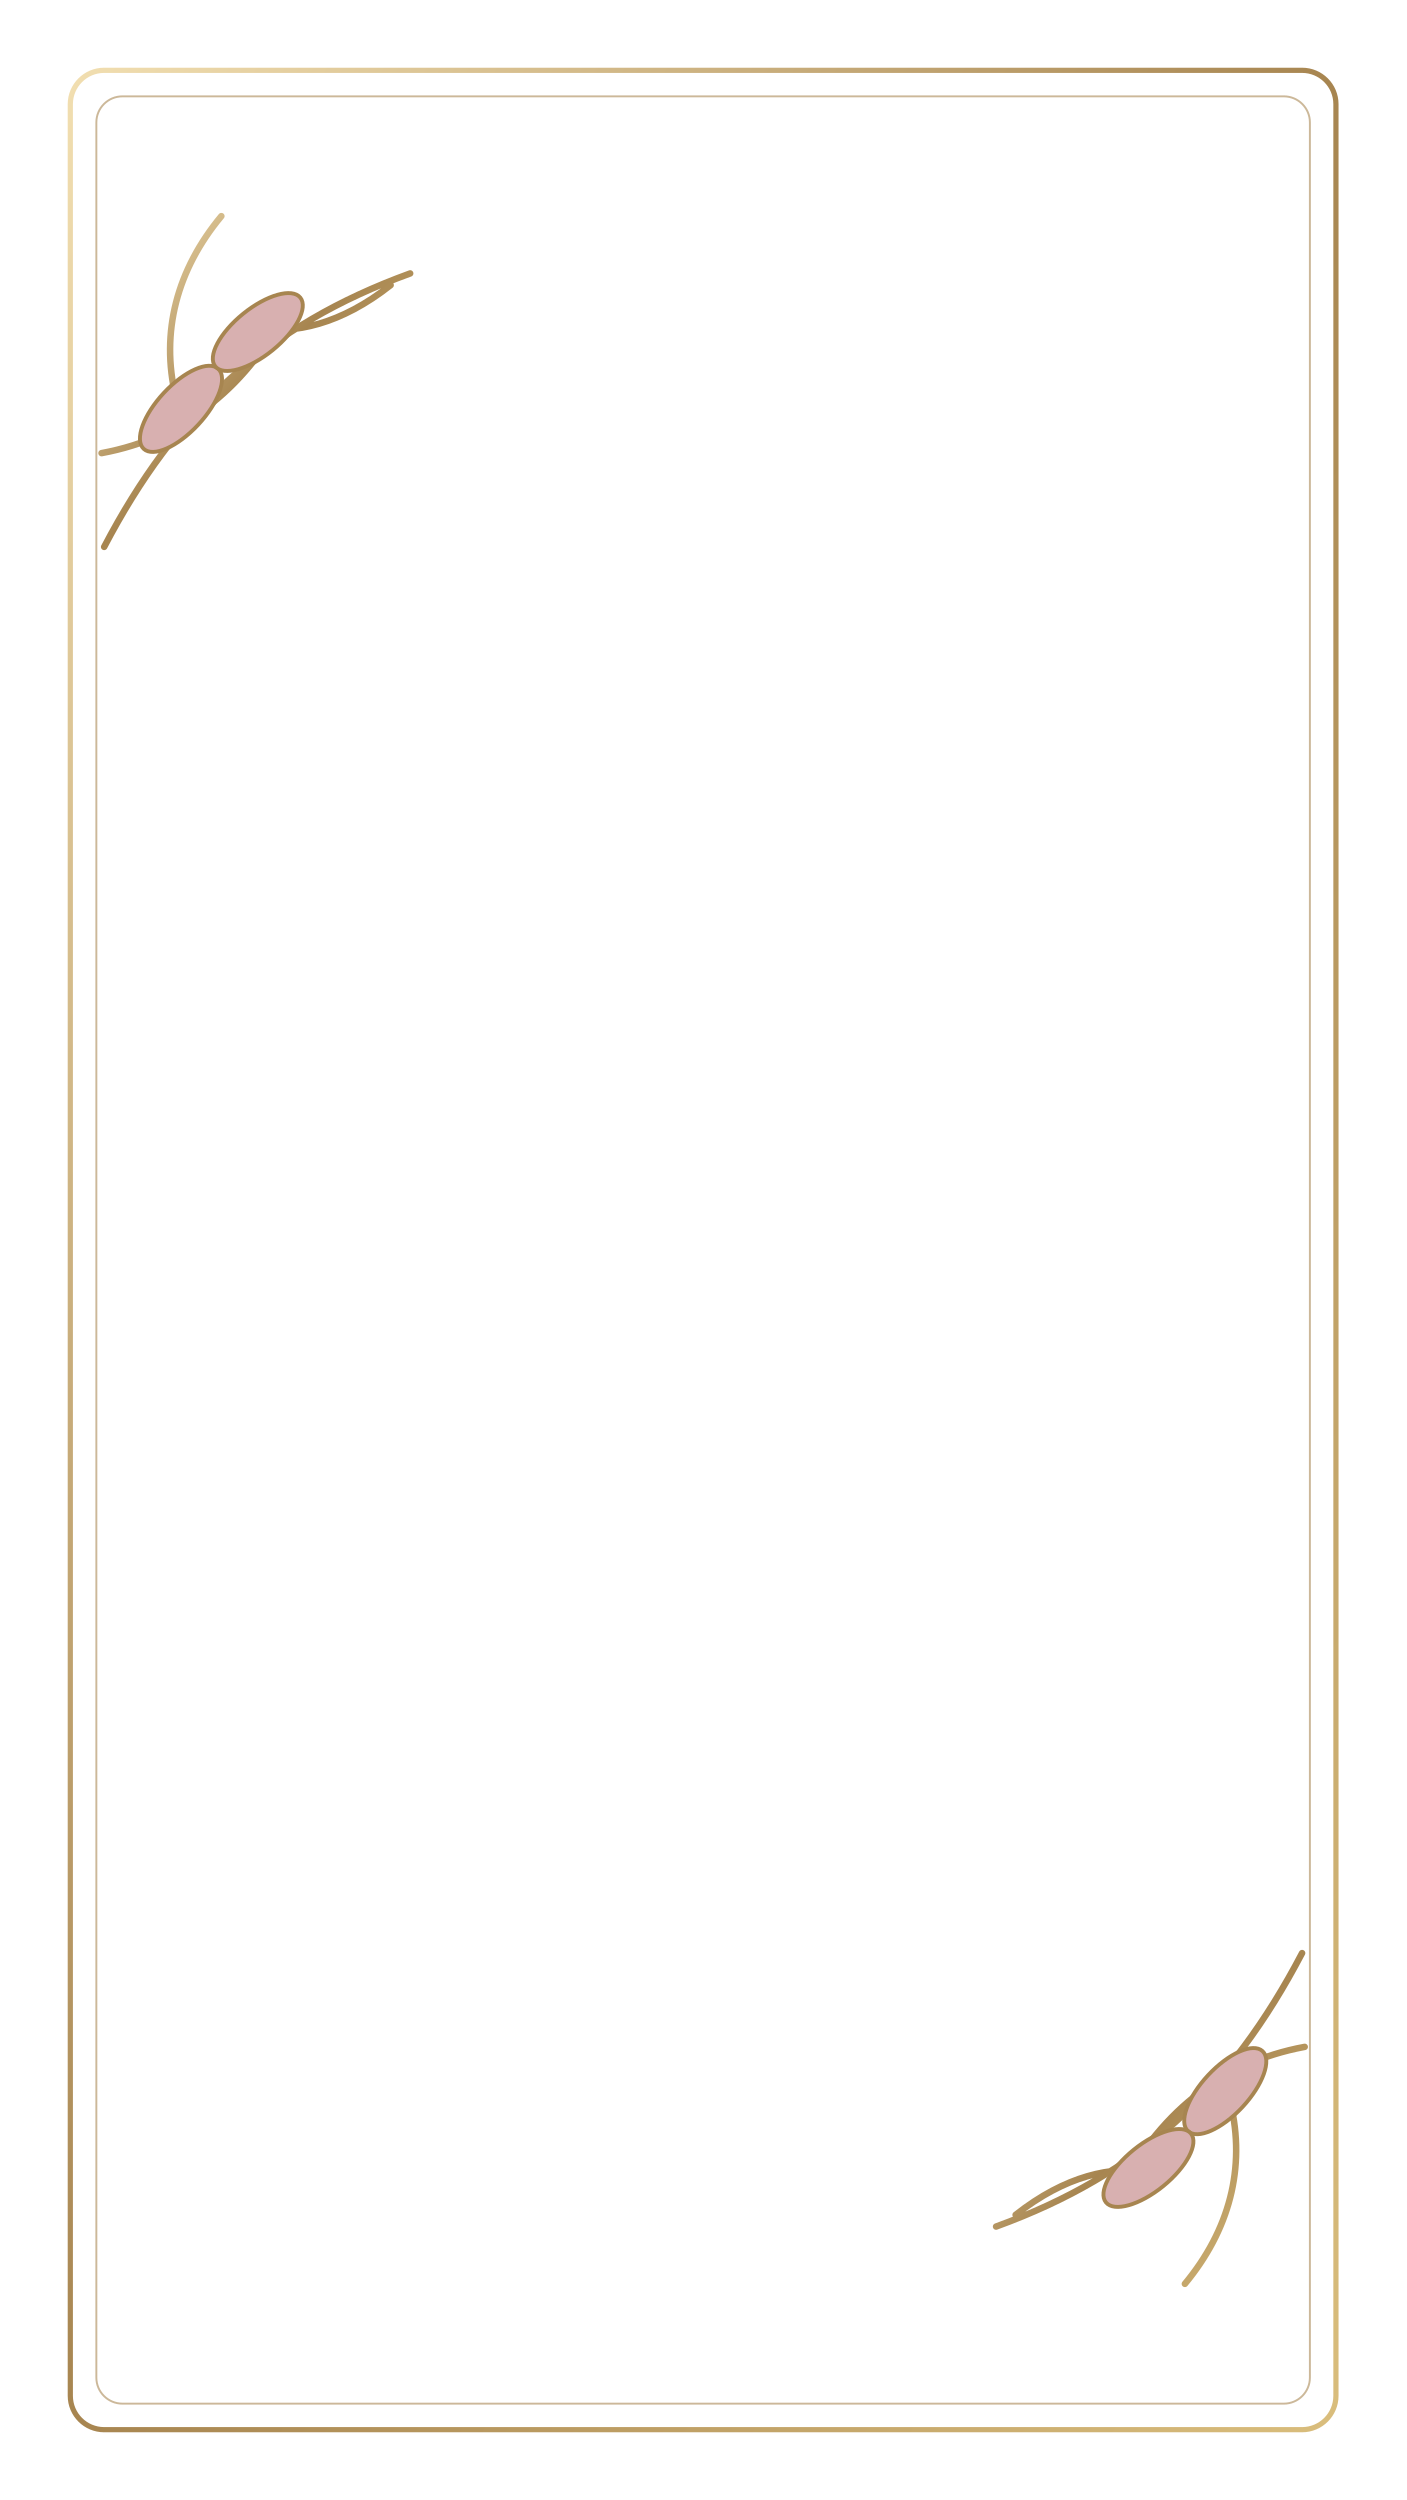
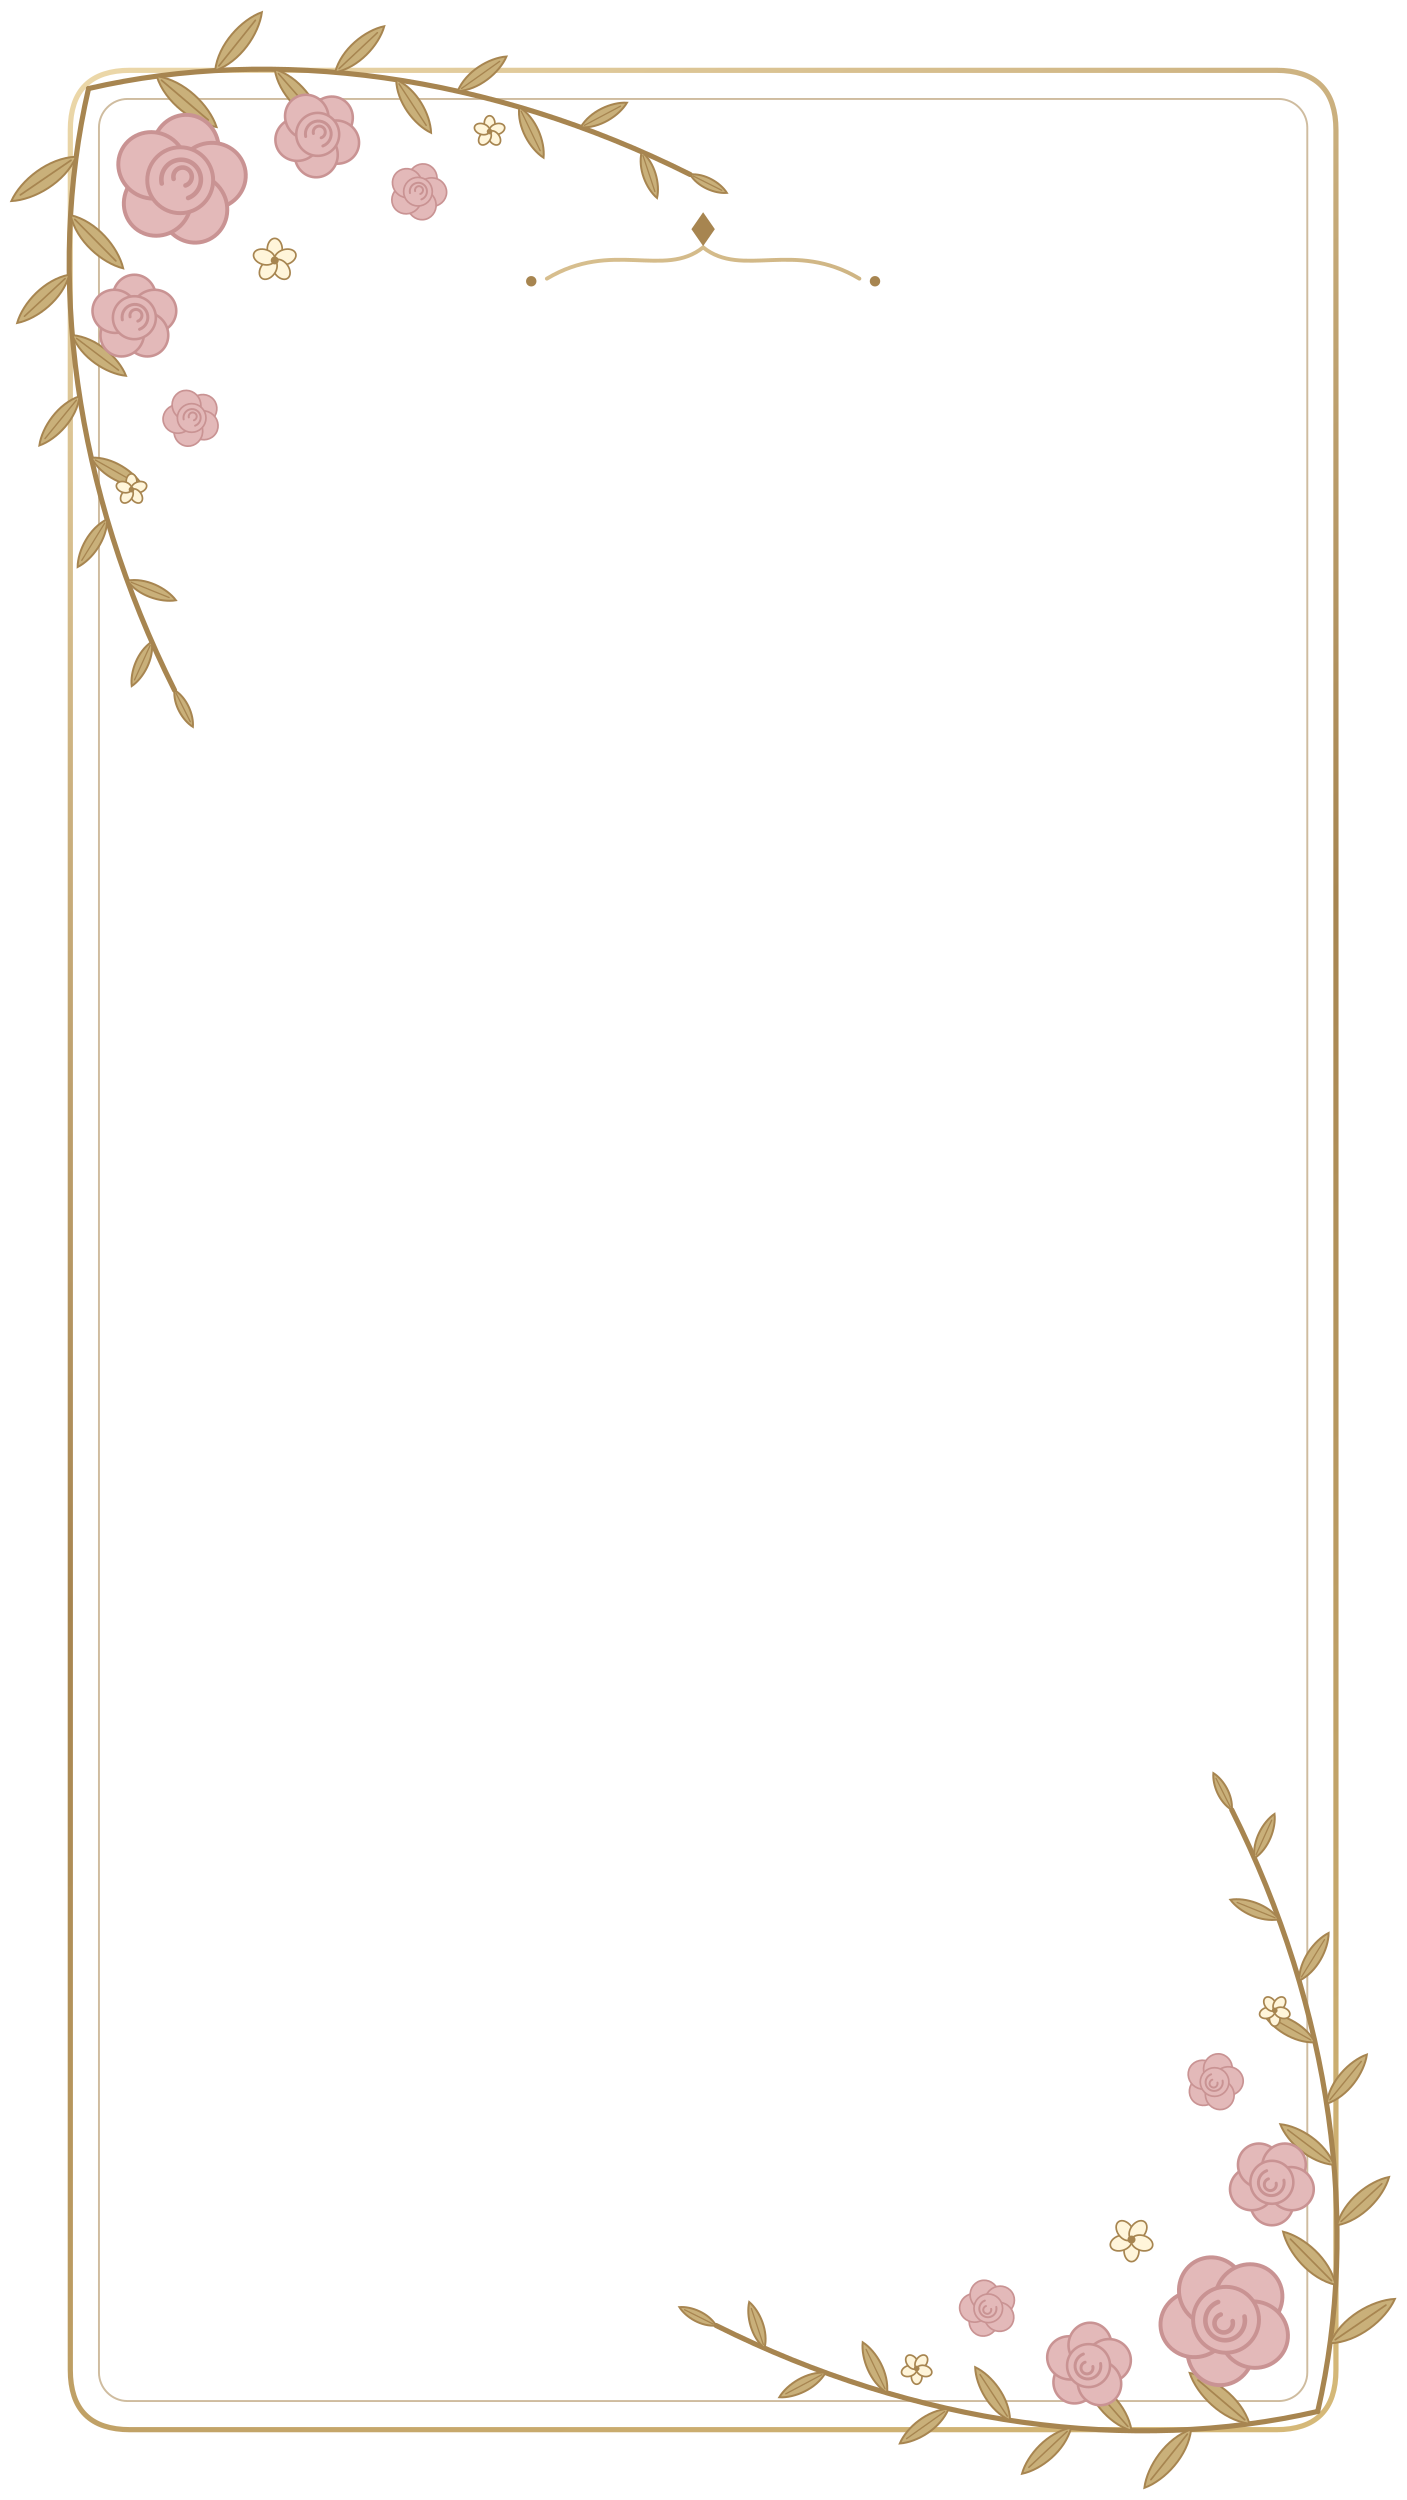
- <svg xmlns="http://www.w3.org/2000/svg" viewBox="0 0 1080 1920" role="img" aria-labelledby="title">
+ <svg xmlns="http://www.w3.org/2000/svg" viewBox="0 0 1080 1920" role="img" aria-label="إطار نباتي بودري">
  <defs>
-     <linearGradient id="gold" x1="0" y1="0" x2="1" y2="1">
-       <stop stop-color="#f1deb0" />
+     <linearGradient id="gold" gradientUnits="userSpaceOnUse" x1="0" y1="0" x2="1080" y2="1920">
+       <stop offset="0" stop-color="#f1deb0" />
      <stop offset="0.5" stop-color="#a78550" />
      <stop offset="1" stop-color="#d9bd7c" />
    </linearGradient>
  </defs>
-   <rect x="54" y="54" width="972" height="1812" rx="26" fill="none" stroke="url(#gold)" stroke-width="4" />
-   <rect x="74" y="74" width="932" height="1772" rx="20" fill="none" stroke="#a78550" stroke-width="1.5" opacity="0.58" />
-   <g fill="none" stroke="url(#gold)" stroke-width="5" stroke-linecap="round">
-     <path d="M80 420C135 315 205 250 315 210M78 348c65-12 113-52 145-115M135 305c-12-50 1-98 35-139M196 252c30 5 66-3 104-33" />
-     <path d="M1000 1500c-55 105-125 170-235 210m237-138c-65 12-113 52-145 115m88-72c12 50-1 98-35 139m-26-86c-30-5-66 3-104 33" />
+   <path d="M100 54H980Q1026 54 1026 100V1820Q1026 1866 980 1866H100Q54 1866 54 1820V100Q54 54 100 54Z" fill="none" stroke="url(#gold)" stroke-width="4" />
+   <rect x="76" y="76" width="928" height="1768" rx="22" fill="none" stroke="#a78550" stroke-width="1.5" opacity=".55" />
+   <g transform="translate(46 46)">
+     <path d="M22 22C165 -11 330 11 484 88" fill="none" stroke="#a78550" stroke-width="3.96" stroke-linecap="round" />
+     <g transform="translate(74.37 12.5) rotate(40.37)">
+       <path d="M0 0C18.11 -11.45 45.27 -9.16 60.35 0C45.27 9.16 18.11 11.45 0 0Z" fill="#c9b07a" stroke="#a78550" stroke-width="1.54" />
+       <path d="M4.83 0L51.91 0" stroke="#a78550" stroke-width="1.37" stroke-linecap="round" fill="none" />
+     </g>
+     <g transform="translate(119.22 8.21) rotate(-51.33)">
+       <path d="M0 0C17.25 -10.9 43.11 -8.72 57.48 0C43.11 8.72 17.25 10.9 0 0Z" fill="#c9b07a" stroke="#a78550" stroke-width="1.54" />
+       <path d="M4.6 0L49.44 0" stroke="#a78550" stroke-width="1.31" stroke-linecap="round" fill="none" />
+     </g>
+     <g transform="translate(164.96 7.22) rotate(48.82)">
+       <path d="M0 0C16.38 -10.36 40.96 -8.29 54.61 0C40.96 8.29 16.38 10.36 0 0Z" fill="#c9b07a" stroke="#a78550" stroke-width="1.54" />
+       <path d="M4.37 0L46.97 0" stroke="#a78550" stroke-width="1.24" stroke-linecap="round" fill="none" />
+     </g>
+     <g transform="translate(211.38 9.53) rotate(-43.15)">
+       <path d="M0 0C15.52 -9.81 38.81 -7.85 51.74 0C38.81 7.85 15.52 9.81 0 0Z" fill="#c9b07a" stroke="#a78550" stroke-width="1.54" />
+       <path d="M4.14 0L44.5 0" stroke="#a78550" stroke-width="1.18" stroke-linecap="round" fill="none" />
+     </g>
+     <g transform="translate(258.29 15.14) rotate(56.76)">
+       <path d="M0 0C14.66 -9.27 36.65 -7.41 48.87 0C36.65 7.41 14.66 9.27 0 0Z" fill="#c9b07a" stroke="#a78550" stroke-width="1.54" />
+       <path d="M3.91 0L42.03 0" stroke="#a78550" stroke-width="1.11" stroke-linecap="round" fill="none" />
+     </g>
+     <g transform="translate(305.49 24.05) rotate(-35.41)">
+       <path d="M0 0C13.8 -8.72 34.5 -6.98 46 0C34.5 6.98 13.8 8.72 0 0Z" fill="#c9b07a" stroke="#a78550" stroke-width="1.54" />
+       <path d="M3.68 0L39.56 0" stroke="#a78550" stroke-width="1.05" stroke-linecap="round" fill="none" />
+     </g>
+     <g transform="translate(352.78 36.26) rotate(64.34)">
+       <path d="M0 0C12.94 -8.18 32.35 -6.54 43.13 0C32.35 6.54 12.94 8.18 0 0Z" fill="#c9b07a" stroke="#a78550" stroke-width="1.54" />
+       <path d="M3.45 0L37.09 0" stroke="#a78550" stroke-width="1" stroke-linecap="round" fill="none" />
+     </g>
+     <g transform="translate(399.96 51.77) rotate(-27.97)">
+       <path d="M0 0C12.08 -7.64 30.19 -6.11 40.26 0C30.19 6.11 12.08 7.64 0 0Z" fill="#c9b07a" stroke="#a78550" stroke-width="1.54" />
+       <path d="M3.22 0L34.62 0" stroke="#a78550" stroke-width="1" stroke-linecap="round" fill="none" />
+     </g>
+     <g transform="translate(446.85 70.58) rotate(71.67)">
+       <path d="M0 0C11.22 -7.09 28.04 -5.67 37.39 0C28.04 5.67 11.22 7.09 0 0Z" fill="#c9b07a" stroke="#a78550" stroke-width="1.54" />
+       <path d="M2.99 0L32.15 0" stroke="#a78550" stroke-width="1" stroke-linecap="round" fill="none" />
+     </g>
+     <g transform="translate(484 88) rotate(26.57)">
+       <path d="M0 0C9.47 -5.99 23.69 -4.79 31.58 0C23.69 4.79 9.47 5.99 0 0Z" fill="#c9b07a" stroke="#a78550" stroke-width="1.54" />
+       <path d="M2.53 0L27.16 0" stroke="#a78550" stroke-width="1" stroke-linecap="round" fill="none" />
+     </g>
+     <path d="M22 22C-11 165 11 330 88 484" fill="none" stroke="#a78550" stroke-width="3.96" stroke-linecap="round" />
+     <g transform="translate(12.5 74.37) rotate(145.63)">
+       <path d="M0 0C18.11 -11.45 45.27 -9.16 60.35 0C45.27 9.16 18.11 11.45 0 0Z" fill="#c9b07a" stroke="#a78550" stroke-width="1.54" />
+       <path d="M4.83 0L51.91 0" stroke="#a78550" stroke-width="1.37" stroke-linecap="round" fill="none" />
+     </g>
+     <g transform="translate(8.21 119.22) rotate(45.33)">
+       <path d="M0 0C17.25 -10.9 43.11 -8.72 57.48 0C43.11 8.72 17.25 10.9 0 0Z" fill="#c9b07a" stroke="#a78550" stroke-width="1.54" />
+       <path d="M4.6 0L49.44 0" stroke="#a78550" stroke-width="1.31" stroke-linecap="round" fill="none" />
+     </g>
+     <g transform="translate(7.22 164.96) rotate(137.18)">
+       <path d="M0 0C16.38 -10.36 40.96 -8.29 54.61 0C40.96 8.29 16.38 10.36 0 0Z" fill="#c9b07a" stroke="#a78550" stroke-width="1.54" />
+       <path d="M4.37 0L46.97 0" stroke="#a78550" stroke-width="1.24" stroke-linecap="round" fill="none" />
+     </g>
+     <g transform="translate(9.53 211.38) rotate(37.15)">
+       <path d="M0 0C15.52 -9.81 38.81 -7.85 51.74 0C38.81 7.85 15.52 9.81 0 0Z" fill="#c9b07a" stroke="#a78550" stroke-width="1.54" />
+       <path d="M4.14 0L44.5 0" stroke="#a78550" stroke-width="1.18" stroke-linecap="round" fill="none" />
+     </g>
+     <g transform="translate(15.14 258.29) rotate(129.24)">
+       <path d="M0 0C14.66 -9.27 36.65 -7.41 48.87 0C36.65 7.41 14.66 9.27 0 0Z" fill="#c9b07a" stroke="#a78550" stroke-width="1.54" />
+       <path d="M3.91 0L42.03 0" stroke="#a78550" stroke-width="1.11" stroke-linecap="round" fill="none" />
+     </g>
+     <g transform="translate(24.05 305.49) rotate(29.41)">
+       <path d="M0 0C13.8 -8.72 34.5 -6.98 46 0C34.5 6.98 13.8 8.72 0 0Z" fill="#c9b07a" stroke="#a78550" stroke-width="1.54" />
+       <path d="M3.68 0L39.56 0" stroke="#a78550" stroke-width="1.05" stroke-linecap="round" fill="none" />
+     </g>
+     <g transform="translate(36.26 352.78) rotate(121.66)">
+       <path d="M0 0C12.94 -8.18 32.35 -6.54 43.13 0C32.35 6.54 12.94 8.18 0 0Z" fill="#c9b07a" stroke="#a78550" stroke-width="1.54" />
+       <path d="M3.45 0L37.09 0" stroke="#a78550" stroke-width="1" stroke-linecap="round" fill="none" />
+     </g>
+     <g transform="translate(51.77 399.96) rotate(21.97)">
+       <path d="M0 0C12.08 -7.64 30.19 -6.11 40.26 0C30.19 6.11 12.08 7.64 0 0Z" fill="#c9b07a" stroke="#a78550" stroke-width="1.54" />
+       <path d="M3.22 0L34.62 0" stroke="#a78550" stroke-width="1" stroke-linecap="round" fill="none" />
+     </g>
+     <g transform="translate(70.58 446.85) rotate(114.33)">
+       <path d="M0 0C11.22 -7.09 28.04 -5.67 37.39 0C28.04 5.67 11.22 7.09 0 0Z" fill="#c9b07a" stroke="#a78550" stroke-width="1.54" />
+       <path d="M2.99 0L32.15 0" stroke="#a78550" stroke-width="1" stroke-linecap="round" fill="none" />
+     </g>
+     <g transform="translate(88 484) rotate(63.43)">
+       <path d="M0 0C9.47 -5.99 23.69 -4.79 31.58 0C23.69 4.79 9.47 5.99 0 0Z" fill="#c9b07a" stroke="#a78550" stroke-width="1.54" />
+       <path d="M2.53 0L27.16 0" stroke="#a78550" stroke-width="1" stroke-linecap="round" fill="none" />
+     </g>
+     <g transform="translate(92.4 92.4)">
+       <g fill="#e3b9b9" stroke="#c99393" stroke-width="3.04">
+         <ellipse cx="0" cy="-24.29" rx="25.3" ry="26.31" transform="rotate(10)" />
+         <ellipse cx="0" cy="-24.29" rx="25.3" ry="26.31" transform="rotate(82)" />
+         <ellipse cx="0" cy="-24.29" rx="25.3" ry="26.31" transform="rotate(154)" />
+         <ellipse cx="0" cy="-24.29" rx="25.3" ry="26.31" transform="rotate(226)" />
+         <ellipse cx="0" cy="-24.29" rx="25.3" ry="26.31" transform="rotate(298)" />
+       </g>
+       <circle r="25.3" fill="#e3b9b9" stroke="#c99393" stroke-width="3.04" />
+       <path d="M-14.17 2.53a15.18 15.18 0 1 1 20.24 11.13M-5.06 -1.01a7.08 7.08 0 1 1 9.11 5.06" fill="none" stroke="#c99393" stroke-width="3.54" stroke-linecap="round" />
+     </g>
+     <g transform="translate(198 57.2)">
+       <g fill="#e3b9b9" stroke="#c99393" stroke-width="1.98">
+         <ellipse cx="0" cy="-15.84" rx="16.5" ry="17.16" transform="rotate(40)" />
+         <ellipse cx="0" cy="-15.84" rx="16.5" ry="17.16" transform="rotate(112)" />
+         <ellipse cx="0" cy="-15.84" rx="16.5" ry="17.16" transform="rotate(184)" />
+         <ellipse cx="0" cy="-15.84" rx="16.5" ry="17.16" transform="rotate(256)" />
+         <ellipse cx="0" cy="-15.84" rx="16.5" ry="17.16" transform="rotate(328)" />
+       </g>
+       <circle r="16.5" fill="#e3b9b9" stroke="#c99393" stroke-width="1.98" />
+       <path d="M-9.24 1.65a9.9 9.9 0 1 1 13.2 7.26M-3.3 -0.66a4.62 4.62 0 1 1 5.94 3.3" fill="none" stroke="#c99393" stroke-width="2.31" stroke-linecap="round" />
+     </g>
+     <g transform="translate(57.2 198)">
+       <g fill="#e3b9b9" stroke="#c99393" stroke-width="1.98">
+         <ellipse cx="0" cy="-15.84" rx="16.5" ry="17.16" transform="rotate(0)" />
+         <ellipse cx="0" cy="-15.84" rx="16.5" ry="17.16" transform="rotate(72)" />
+         <ellipse cx="0" cy="-15.84" rx="16.5" ry="17.16" transform="rotate(144)" />
+         <ellipse cx="0" cy="-15.84" rx="16.5" ry="17.16" transform="rotate(216)" />
+         <ellipse cx="0" cy="-15.84" rx="16.5" ry="17.16" transform="rotate(288)" />
+       </g>
+       <circle r="16.5" fill="#e3b9b9" stroke="#c99393" stroke-width="1.98" />
+       <path d="M-9.24 1.65a9.9 9.9 0 1 1 13.2 7.26M-3.3 -0.66a4.62 4.62 0 1 1 5.94 3.3" fill="none" stroke="#c99393" stroke-width="2.31" stroke-linecap="round" />
+     </g>
+     <g transform="translate(275 101.2)">
+       <g fill="#e3b9b9" stroke="#c99393" stroke-width="1.32">
+         <ellipse cx="0" cy="-10.56" rx="11" ry="11.44" transform="rotate(20)" />
+         <ellipse cx="0" cy="-10.56" rx="11" ry="11.44" transform="rotate(92)" />
+         <ellipse cx="0" cy="-10.56" rx="11" ry="11.44" transform="rotate(164)" />
+         <ellipse cx="0" cy="-10.56" rx="11" ry="11.44" transform="rotate(236)" />
+         <ellipse cx="0" cy="-10.56" rx="11" ry="11.44" transform="rotate(308)" />
+       </g>
+       <circle r="11" fill="#e3b9b9" stroke="#c99393" stroke-width="1.32" />
+       <path d="M-6.16 1.1a6.6 6.6 0 1 1 8.8 4.84M-2.2 -0.44a3.08 3.08 0 1 1 3.96 2.2" fill="none" stroke="#c99393" stroke-width="1.54" stroke-linecap="round" />
+     </g>
+     <g transform="translate(101.2 275)">
+       <g fill="#e3b9b9" stroke="#c99393" stroke-width="1.32">
+         <ellipse cx="0" cy="-10.56" rx="11" ry="11.44" transform="rotate(50)" />
+         <ellipse cx="0" cy="-10.56" rx="11" ry="11.44" transform="rotate(122)" />
+         <ellipse cx="0" cy="-10.56" rx="11" ry="11.44" transform="rotate(194)" />
+         <ellipse cx="0" cy="-10.56" rx="11" ry="11.44" transform="rotate(266)" />
+         <ellipse cx="0" cy="-10.56" rx="11" ry="11.44" transform="rotate(338)" />
+       </g>
+       <circle r="11" fill="#e3b9b9" stroke="#c99393" stroke-width="1.32" />
+       <path d="M-6.16 1.1a6.6 6.6 0 1 1 8.8 4.84M-2.2 -0.44a3.08 3.08 0 1 1 3.96 2.2" fill="none" stroke="#c99393" stroke-width="1.54" stroke-linecap="round" />
+     </g>
+     <g transform="translate(165 154)">
+       <g fill="#fff5da" stroke="#a78550" stroke-width="1.32">
+         <ellipse cx="0" cy="-8.47" rx="5.78" ry="8.47" transform="rotate(0)" />
+         <ellipse cx="0" cy="-8.47" rx="5.78" ry="8.47" transform="rotate(72)" />
+         <ellipse cx="0" cy="-8.47" rx="5.78" ry="8.47" transform="rotate(144)" />
+         <ellipse cx="0" cy="-8.47" rx="5.78" ry="8.47" transform="rotate(216)" />
+         <ellipse cx="0" cy="-8.47" rx="5.78" ry="8.47" transform="rotate(288)" />
+       </g>
+       <circle r="3.08" fill="#a78550" />
+     </g>
+     <g transform="translate(330 55)">
+       <g fill="#fff5da" stroke="#a78550" stroke-width="1.32">
+         <ellipse cx="0" cy="-6.05" rx="4.12" ry="6.05" transform="rotate(0)" />
+         <ellipse cx="0" cy="-6.05" rx="4.12" ry="6.05" transform="rotate(72)" />
+         <ellipse cx="0" cy="-6.05" rx="4.12" ry="6.05" transform="rotate(144)" />
+         <ellipse cx="0" cy="-6.05" rx="4.12" ry="6.05" transform="rotate(216)" />
+         <ellipse cx="0" cy="-6.05" rx="4.12" ry="6.05" transform="rotate(288)" />
+       </g>
+       <circle r="2.2" fill="#a78550" />
+     </g>
+     <g transform="translate(55 330)">
+       <g fill="#fff5da" stroke="#a78550" stroke-width="1.32">
+         <ellipse cx="0" cy="-6.05" rx="4.12" ry="6.05" transform="rotate(0)" />
+         <ellipse cx="0" cy="-6.05" rx="4.12" ry="6.05" transform="rotate(72)" />
+         <ellipse cx="0" cy="-6.05" rx="4.12" ry="6.05" transform="rotate(144)" />
+         <ellipse cx="0" cy="-6.05" rx="4.12" ry="6.05" transform="rotate(216)" />
+         <ellipse cx="0" cy="-6.05" rx="4.12" ry="6.05" transform="rotate(288)" />
+       </g>
+       <circle r="2.2" fill="#a78550" />
+     </g>
  </g>
-   <g fill="#d8b0b0" stroke="#a78550" stroke-width="3">
-     <ellipse cx="139" cy="314" rx="18" ry="42" transform="rotate(43 139 314)" />
-     <ellipse cx="198" cy="255" rx="18" ry="42" transform="rotate(51 198 255)" />
-     <ellipse cx="941" cy="1606" rx="18" ry="42" transform="rotate(43 941 1606)" />
-     <ellipse cx="882" cy="1665" rx="18" ry="42" transform="rotate(51 882 1665)" />
+   <g transform="rotate(180 540 960)">
+     <g transform="translate(46 46)">
+       <path d="M22 22C165 -11 330 11 484 88" fill="none" stroke="#a78550" stroke-width="3.96" stroke-linecap="round" />
+       <g transform="translate(74.37 12.5) rotate(40.37)">
+         <path d="M0 0C18.11 -11.45 45.27 -9.16 60.35 0C45.27 9.16 18.11 11.45 0 0Z" fill="#c9b07a" stroke="#a78550" stroke-width="1.54" />
+         <path d="M4.83 0L51.91 0" stroke="#a78550" stroke-width="1.37" stroke-linecap="round" fill="none" />
+       </g>
+       <g transform="translate(119.22 8.21) rotate(-51.33)">
+         <path d="M0 0C17.25 -10.9 43.11 -8.72 57.48 0C43.11 8.72 17.25 10.9 0 0Z" fill="#c9b07a" stroke="#a78550" stroke-width="1.54" />
+         <path d="M4.6 0L49.44 0" stroke="#a78550" stroke-width="1.31" stroke-linecap="round" fill="none" />
+       </g>
+       <g transform="translate(164.96 7.22) rotate(48.82)">
+         <path d="M0 0C16.38 -10.36 40.96 -8.29 54.61 0C40.96 8.29 16.38 10.36 0 0Z" fill="#c9b07a" stroke="#a78550" stroke-width="1.54" />
+         <path d="M4.37 0L46.97 0" stroke="#a78550" stroke-width="1.24" stroke-linecap="round" fill="none" />
+       </g>
+       <g transform="translate(211.38 9.53) rotate(-43.15)">
+         <path d="M0 0C15.52 -9.81 38.81 -7.85 51.74 0C38.81 7.85 15.52 9.81 0 0Z" fill="#c9b07a" stroke="#a78550" stroke-width="1.54" />
+         <path d="M4.14 0L44.5 0" stroke="#a78550" stroke-width="1.18" stroke-linecap="round" fill="none" />
+       </g>
+       <g transform="translate(258.29 15.14) rotate(56.76)">
+         <path d="M0 0C14.66 -9.27 36.65 -7.41 48.87 0C36.65 7.41 14.66 9.27 0 0Z" fill="#c9b07a" stroke="#a78550" stroke-width="1.54" />
+         <path d="M3.91 0L42.03 0" stroke="#a78550" stroke-width="1.11" stroke-linecap="round" fill="none" />
+       </g>
+       <g transform="translate(305.49 24.05) rotate(-35.41)">
+         <path d="M0 0C13.8 -8.72 34.5 -6.98 46 0C34.5 6.98 13.8 8.72 0 0Z" fill="#c9b07a" stroke="#a78550" stroke-width="1.54" />
+         <path d="M3.68 0L39.56 0" stroke="#a78550" stroke-width="1.05" stroke-linecap="round" fill="none" />
+       </g>
+       <g transform="translate(352.78 36.26) rotate(64.34)">
+         <path d="M0 0C12.94 -8.18 32.35 -6.54 43.13 0C32.35 6.54 12.94 8.18 0 0Z" fill="#c9b07a" stroke="#a78550" stroke-width="1.54" />
+         <path d="M3.45 0L37.09 0" stroke="#a78550" stroke-width="1" stroke-linecap="round" fill="none" />
+       </g>
+       <g transform="translate(399.96 51.77) rotate(-27.97)">
+         <path d="M0 0C12.08 -7.64 30.19 -6.11 40.26 0C30.19 6.11 12.08 7.64 0 0Z" fill="#c9b07a" stroke="#a78550" stroke-width="1.54" />
+         <path d="M3.22 0L34.62 0" stroke="#a78550" stroke-width="1" stroke-linecap="round" fill="none" />
+       </g>
+       <g transform="translate(446.85 70.58) rotate(71.67)">
+         <path d="M0 0C11.22 -7.09 28.04 -5.67 37.39 0C28.04 5.67 11.22 7.09 0 0Z" fill="#c9b07a" stroke="#a78550" stroke-width="1.54" />
+         <path d="M2.99 0L32.15 0" stroke="#a78550" stroke-width="1" stroke-linecap="round" fill="none" />
+       </g>
+       <g transform="translate(484 88) rotate(26.57)">
+         <path d="M0 0C9.47 -5.99 23.69 -4.79 31.58 0C23.69 4.79 9.47 5.99 0 0Z" fill="#c9b07a" stroke="#a78550" stroke-width="1.54" />
+         <path d="M2.53 0L27.16 0" stroke="#a78550" stroke-width="1" stroke-linecap="round" fill="none" />
+       </g>
+       <path d="M22 22C-11 165 11 330 88 484" fill="none" stroke="#a78550" stroke-width="3.96" stroke-linecap="round" />
+       <g transform="translate(12.5 74.37) rotate(145.63)">
+         <path d="M0 0C18.11 -11.45 45.27 -9.16 60.35 0C45.27 9.16 18.11 11.45 0 0Z" fill="#c9b07a" stroke="#a78550" stroke-width="1.54" />
+         <path d="M4.83 0L51.91 0" stroke="#a78550" stroke-width="1.37" stroke-linecap="round" fill="none" />
+       </g>
+       <g transform="translate(8.21 119.22) rotate(45.33)">
+         <path d="M0 0C17.25 -10.9 43.11 -8.72 57.48 0C43.11 8.72 17.25 10.9 0 0Z" fill="#c9b07a" stroke="#a78550" stroke-width="1.54" />
+         <path d="M4.6 0L49.44 0" stroke="#a78550" stroke-width="1.31" stroke-linecap="round" fill="none" />
+       </g>
+       <g transform="translate(7.22 164.96) rotate(137.18)">
+         <path d="M0 0C16.38 -10.36 40.96 -8.29 54.61 0C40.96 8.29 16.38 10.36 0 0Z" fill="#c9b07a" stroke="#a78550" stroke-width="1.54" />
+         <path d="M4.37 0L46.97 0" stroke="#a78550" stroke-width="1.24" stroke-linecap="round" fill="none" />
+       </g>
+       <g transform="translate(9.53 211.38) rotate(37.15)">
+         <path d="M0 0C15.52 -9.81 38.81 -7.85 51.74 0C38.81 7.85 15.52 9.81 0 0Z" fill="#c9b07a" stroke="#a78550" stroke-width="1.54" />
+         <path d="M4.14 0L44.5 0" stroke="#a78550" stroke-width="1.18" stroke-linecap="round" fill="none" />
+       </g>
+       <g transform="translate(15.14 258.29) rotate(129.24)">
+         <path d="M0 0C14.66 -9.27 36.65 -7.41 48.87 0C36.65 7.41 14.66 9.27 0 0Z" fill="#c9b07a" stroke="#a78550" stroke-width="1.54" />
+         <path d="M3.91 0L42.03 0" stroke="#a78550" stroke-width="1.11" stroke-linecap="round" fill="none" />
+       </g>
+       <g transform="translate(24.05 305.49) rotate(29.41)">
+         <path d="M0 0C13.8 -8.72 34.5 -6.98 46 0C34.5 6.98 13.8 8.72 0 0Z" fill="#c9b07a" stroke="#a78550" stroke-width="1.54" />
+         <path d="M3.68 0L39.56 0" stroke="#a78550" stroke-width="1.05" stroke-linecap="round" fill="none" />
+       </g>
+       <g transform="translate(36.26 352.78) rotate(121.66)">
+         <path d="M0 0C12.94 -8.18 32.35 -6.54 43.13 0C32.35 6.54 12.94 8.18 0 0Z" fill="#c9b07a" stroke="#a78550" stroke-width="1.54" />
+         <path d="M3.45 0L37.09 0" stroke="#a78550" stroke-width="1" stroke-linecap="round" fill="none" />
+       </g>
+       <g transform="translate(51.77 399.96) rotate(21.97)">
+         <path d="M0 0C12.08 -7.64 30.19 -6.11 40.26 0C30.19 6.11 12.08 7.64 0 0Z" fill="#c9b07a" stroke="#a78550" stroke-width="1.54" />
+         <path d="M3.22 0L34.62 0" stroke="#a78550" stroke-width="1" stroke-linecap="round" fill="none" />
+       </g>
+       <g transform="translate(70.58 446.85) rotate(114.33)">
+         <path d="M0 0C11.22 -7.09 28.04 -5.67 37.39 0C28.04 5.67 11.22 7.09 0 0Z" fill="#c9b07a" stroke="#a78550" stroke-width="1.54" />
+         <path d="M2.99 0L32.15 0" stroke="#a78550" stroke-width="1" stroke-linecap="round" fill="none" />
+       </g>
+       <g transform="translate(88 484) rotate(63.43)">
+         <path d="M0 0C9.47 -5.99 23.69 -4.79 31.58 0C23.69 4.79 9.47 5.99 0 0Z" fill="#c9b07a" stroke="#a78550" stroke-width="1.54" />
+         <path d="M2.53 0L27.16 0" stroke="#a78550" stroke-width="1" stroke-linecap="round" fill="none" />
+       </g>
+       <g transform="translate(92.4 92.4)">
+         <g fill="#e3b9b9" stroke="#c99393" stroke-width="3.04">
+           <ellipse cx="0" cy="-24.29" rx="25.3" ry="26.31" transform="rotate(10)" />
+           <ellipse cx="0" cy="-24.29" rx="25.3" ry="26.31" transform="rotate(82)" />
+           <ellipse cx="0" cy="-24.29" rx="25.3" ry="26.31" transform="rotate(154)" />
+           <ellipse cx="0" cy="-24.29" rx="25.3" ry="26.31" transform="rotate(226)" />
+           <ellipse cx="0" cy="-24.29" rx="25.3" ry="26.31" transform="rotate(298)" />
+         </g>
+         <circle r="25.3" fill="#e3b9b9" stroke="#c99393" stroke-width="3.04" />
+         <path d="M-14.17 2.53a15.18 15.18 0 1 1 20.24 11.13M-5.06 -1.01a7.08 7.08 0 1 1 9.11 5.06" fill="none" stroke="#c99393" stroke-width="3.54" stroke-linecap="round" />
+       </g>
+       <g transform="translate(198 57.2)">
+         <g fill="#e3b9b9" stroke="#c99393" stroke-width="1.98">
+           <ellipse cx="0" cy="-15.84" rx="16.5" ry="17.16" transform="rotate(40)" />
+           <ellipse cx="0" cy="-15.84" rx="16.5" ry="17.16" transform="rotate(112)" />
+           <ellipse cx="0" cy="-15.84" rx="16.5" ry="17.16" transform="rotate(184)" />
+           <ellipse cx="0" cy="-15.84" rx="16.5" ry="17.16" transform="rotate(256)" />
+           <ellipse cx="0" cy="-15.84" rx="16.5" ry="17.16" transform="rotate(328)" />
+         </g>
+         <circle r="16.5" fill="#e3b9b9" stroke="#c99393" stroke-width="1.98" />
+         <path d="M-9.24 1.65a9.9 9.9 0 1 1 13.2 7.26M-3.3 -0.66a4.62 4.62 0 1 1 5.94 3.3" fill="none" stroke="#c99393" stroke-width="2.31" stroke-linecap="round" />
+       </g>
+       <g transform="translate(57.2 198)">
+         <g fill="#e3b9b9" stroke="#c99393" stroke-width="1.98">
+           <ellipse cx="0" cy="-15.84" rx="16.5" ry="17.16" transform="rotate(0)" />
+           <ellipse cx="0" cy="-15.84" rx="16.5" ry="17.16" transform="rotate(72)" />
+           <ellipse cx="0" cy="-15.84" rx="16.5" ry="17.16" transform="rotate(144)" />
+           <ellipse cx="0" cy="-15.84" rx="16.5" ry="17.16" transform="rotate(216)" />
+           <ellipse cx="0" cy="-15.84" rx="16.5" ry="17.16" transform="rotate(288)" />
+         </g>
+         <circle r="16.5" fill="#e3b9b9" stroke="#c99393" stroke-width="1.98" />
+         <path d="M-9.24 1.65a9.9 9.9 0 1 1 13.2 7.26M-3.3 -0.66a4.62 4.62 0 1 1 5.94 3.3" fill="none" stroke="#c99393" stroke-width="2.31" stroke-linecap="round" />
+       </g>
+       <g transform="translate(275 101.2)">
+         <g fill="#e3b9b9" stroke="#c99393" stroke-width="1.32">
+           <ellipse cx="0" cy="-10.56" rx="11" ry="11.44" transform="rotate(20)" />
+           <ellipse cx="0" cy="-10.56" rx="11" ry="11.44" transform="rotate(92)" />
+           <ellipse cx="0" cy="-10.56" rx="11" ry="11.44" transform="rotate(164)" />
+           <ellipse cx="0" cy="-10.56" rx="11" ry="11.44" transform="rotate(236)" />
+           <ellipse cx="0" cy="-10.56" rx="11" ry="11.44" transform="rotate(308)" />
+         </g>
+         <circle r="11" fill="#e3b9b9" stroke="#c99393" stroke-width="1.32" />
+         <path d="M-6.16 1.1a6.6 6.6 0 1 1 8.8 4.84M-2.2 -0.44a3.08 3.08 0 1 1 3.96 2.2" fill="none" stroke="#c99393" stroke-width="1.54" stroke-linecap="round" />
+       </g>
+       <g transform="translate(101.2 275)">
+         <g fill="#e3b9b9" stroke="#c99393" stroke-width="1.32">
+           <ellipse cx="0" cy="-10.56" rx="11" ry="11.44" transform="rotate(50)" />
+           <ellipse cx="0" cy="-10.56" rx="11" ry="11.44" transform="rotate(122)" />
+           <ellipse cx="0" cy="-10.56" rx="11" ry="11.44" transform="rotate(194)" />
+           <ellipse cx="0" cy="-10.56" rx="11" ry="11.44" transform="rotate(266)" />
+           <ellipse cx="0" cy="-10.56" rx="11" ry="11.44" transform="rotate(338)" />
+         </g>
+         <circle r="11" fill="#e3b9b9" stroke="#c99393" stroke-width="1.32" />
+         <path d="M-6.16 1.1a6.6 6.6 0 1 1 8.8 4.84M-2.2 -0.44a3.08 3.08 0 1 1 3.96 2.2" fill="none" stroke="#c99393" stroke-width="1.54" stroke-linecap="round" />
+       </g>
+       <g transform="translate(165 154)">
+         <g fill="#fff5da" stroke="#a78550" stroke-width="1.32">
+           <ellipse cx="0" cy="-8.47" rx="5.78" ry="8.47" transform="rotate(0)" />
+           <ellipse cx="0" cy="-8.47" rx="5.78" ry="8.47" transform="rotate(72)" />
+           <ellipse cx="0" cy="-8.47" rx="5.78" ry="8.47" transform="rotate(144)" />
+           <ellipse cx="0" cy="-8.47" rx="5.78" ry="8.47" transform="rotate(216)" />
+           <ellipse cx="0" cy="-8.47" rx="5.78" ry="8.47" transform="rotate(288)" />
+         </g>
+         <circle r="3.08" fill="#a78550" />
+       </g>
+       <g transform="translate(330 55)">
+         <g fill="#fff5da" stroke="#a78550" stroke-width="1.32">
+           <ellipse cx="0" cy="-6.05" rx="4.12" ry="6.05" transform="rotate(0)" />
+           <ellipse cx="0" cy="-6.05" rx="4.12" ry="6.05" transform="rotate(72)" />
+           <ellipse cx="0" cy="-6.05" rx="4.12" ry="6.05" transform="rotate(144)" />
+           <ellipse cx="0" cy="-6.05" rx="4.12" ry="6.05" transform="rotate(216)" />
+           <ellipse cx="0" cy="-6.05" rx="4.12" ry="6.05" transform="rotate(288)" />
+         </g>
+         <circle r="2.2" fill="#a78550" />
+       </g>
+       <g transform="translate(55 330)">
+         <g fill="#fff5da" stroke="#a78550" stroke-width="1.32">
+           <ellipse cx="0" cy="-6.05" rx="4.12" ry="6.05" transform="rotate(0)" />
+           <ellipse cx="0" cy="-6.05" rx="4.12" ry="6.05" transform="rotate(72)" />
+           <ellipse cx="0" cy="-6.05" rx="4.12" ry="6.05" transform="rotate(144)" />
+           <ellipse cx="0" cy="-6.05" rx="4.12" ry="6.05" transform="rotate(216)" />
+           <ellipse cx="0" cy="-6.05" rx="4.12" ry="6.05" transform="rotate(288)" />
+         </g>
+         <circle r="2.2" fill="#a78550" />
+       </g>
+     </g>
  </g>
+   <path d="M420 214C470 184 510 214 540 190C570 214 610 184 660 214" fill="none" stroke="url(#gold)" stroke-width="3" stroke-linecap="round" />
+   <path d="M540 163L549 176L540 189L531 176Z" fill="#a78550" stroke="none" stroke-width="0" />
+   <circle cx="408" cy="216" r="4" fill="#a78550" />
+   <circle cx="672" cy="216" r="4" fill="#a78550" />
</svg>
